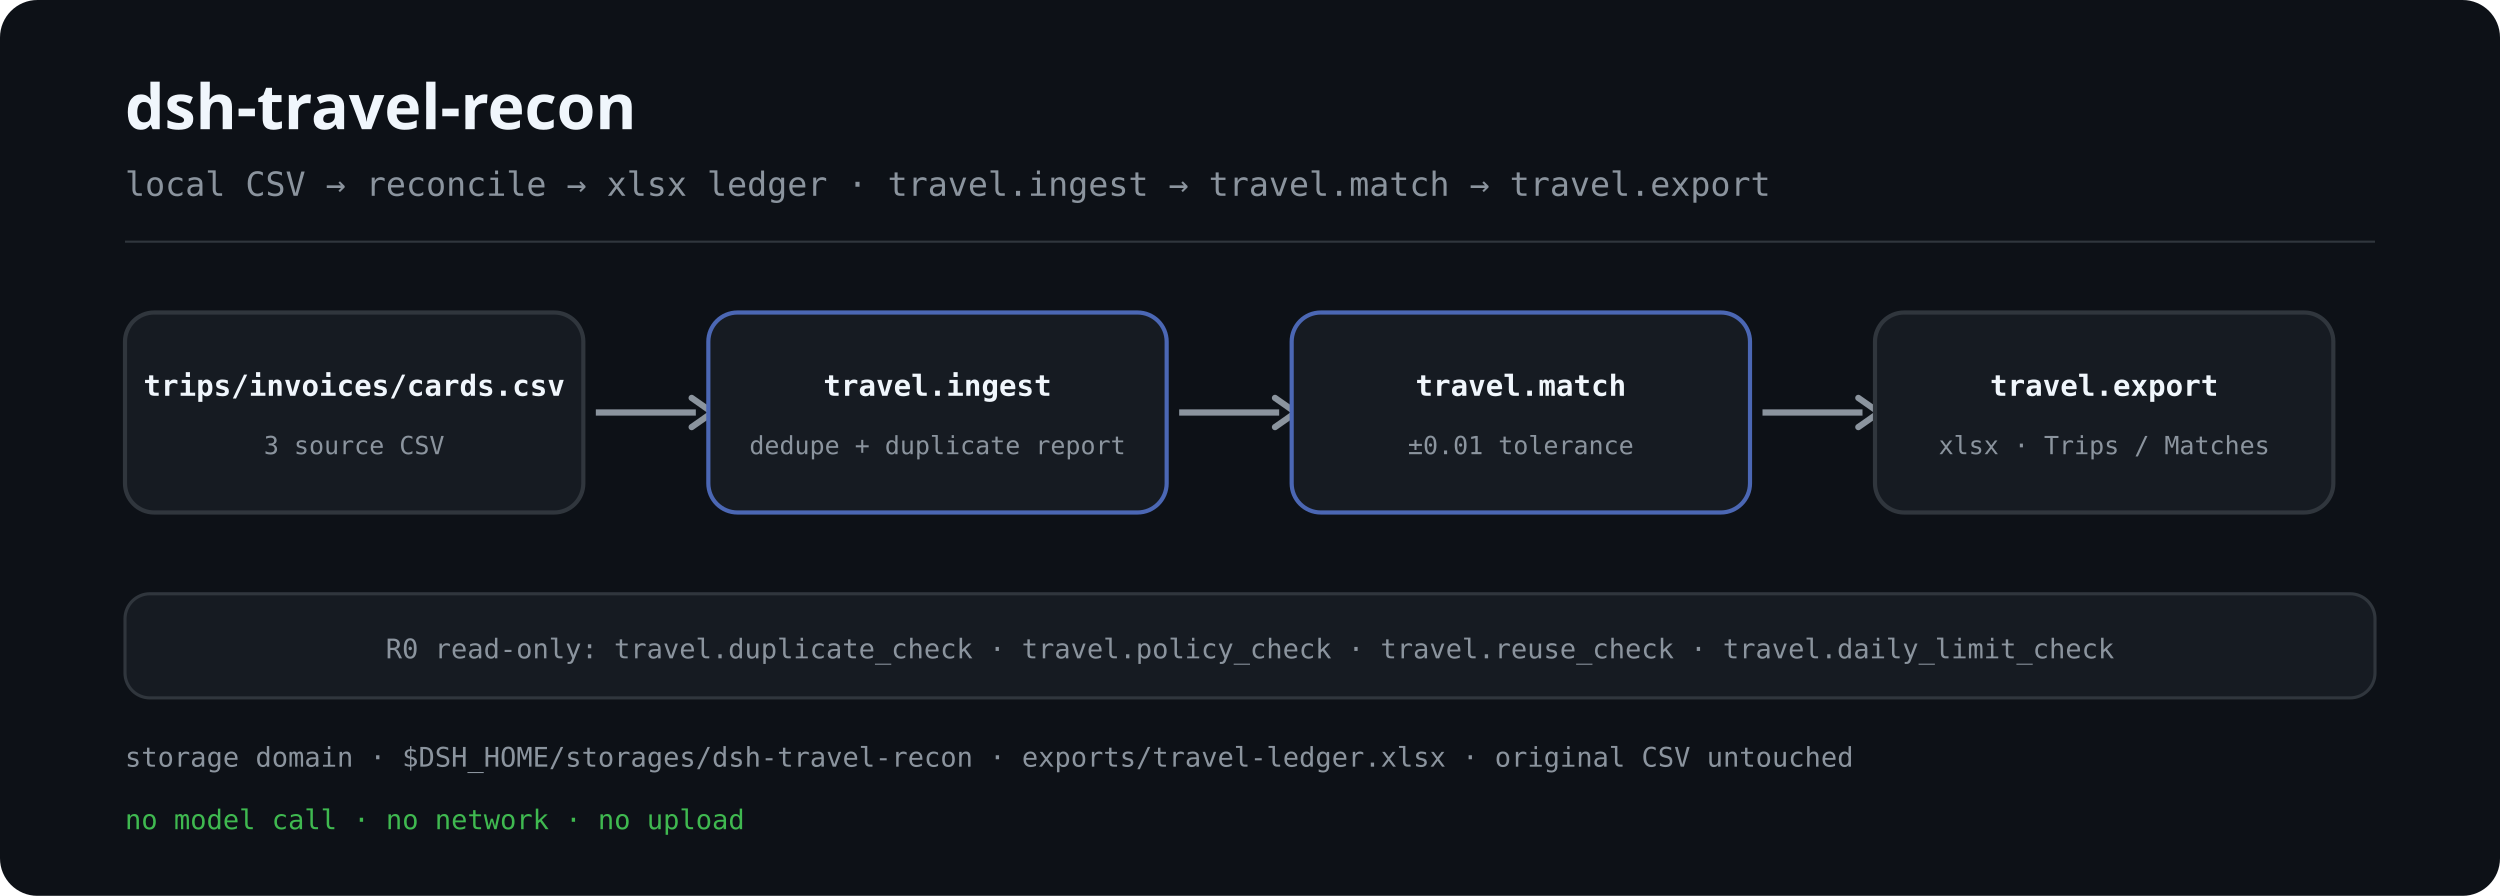
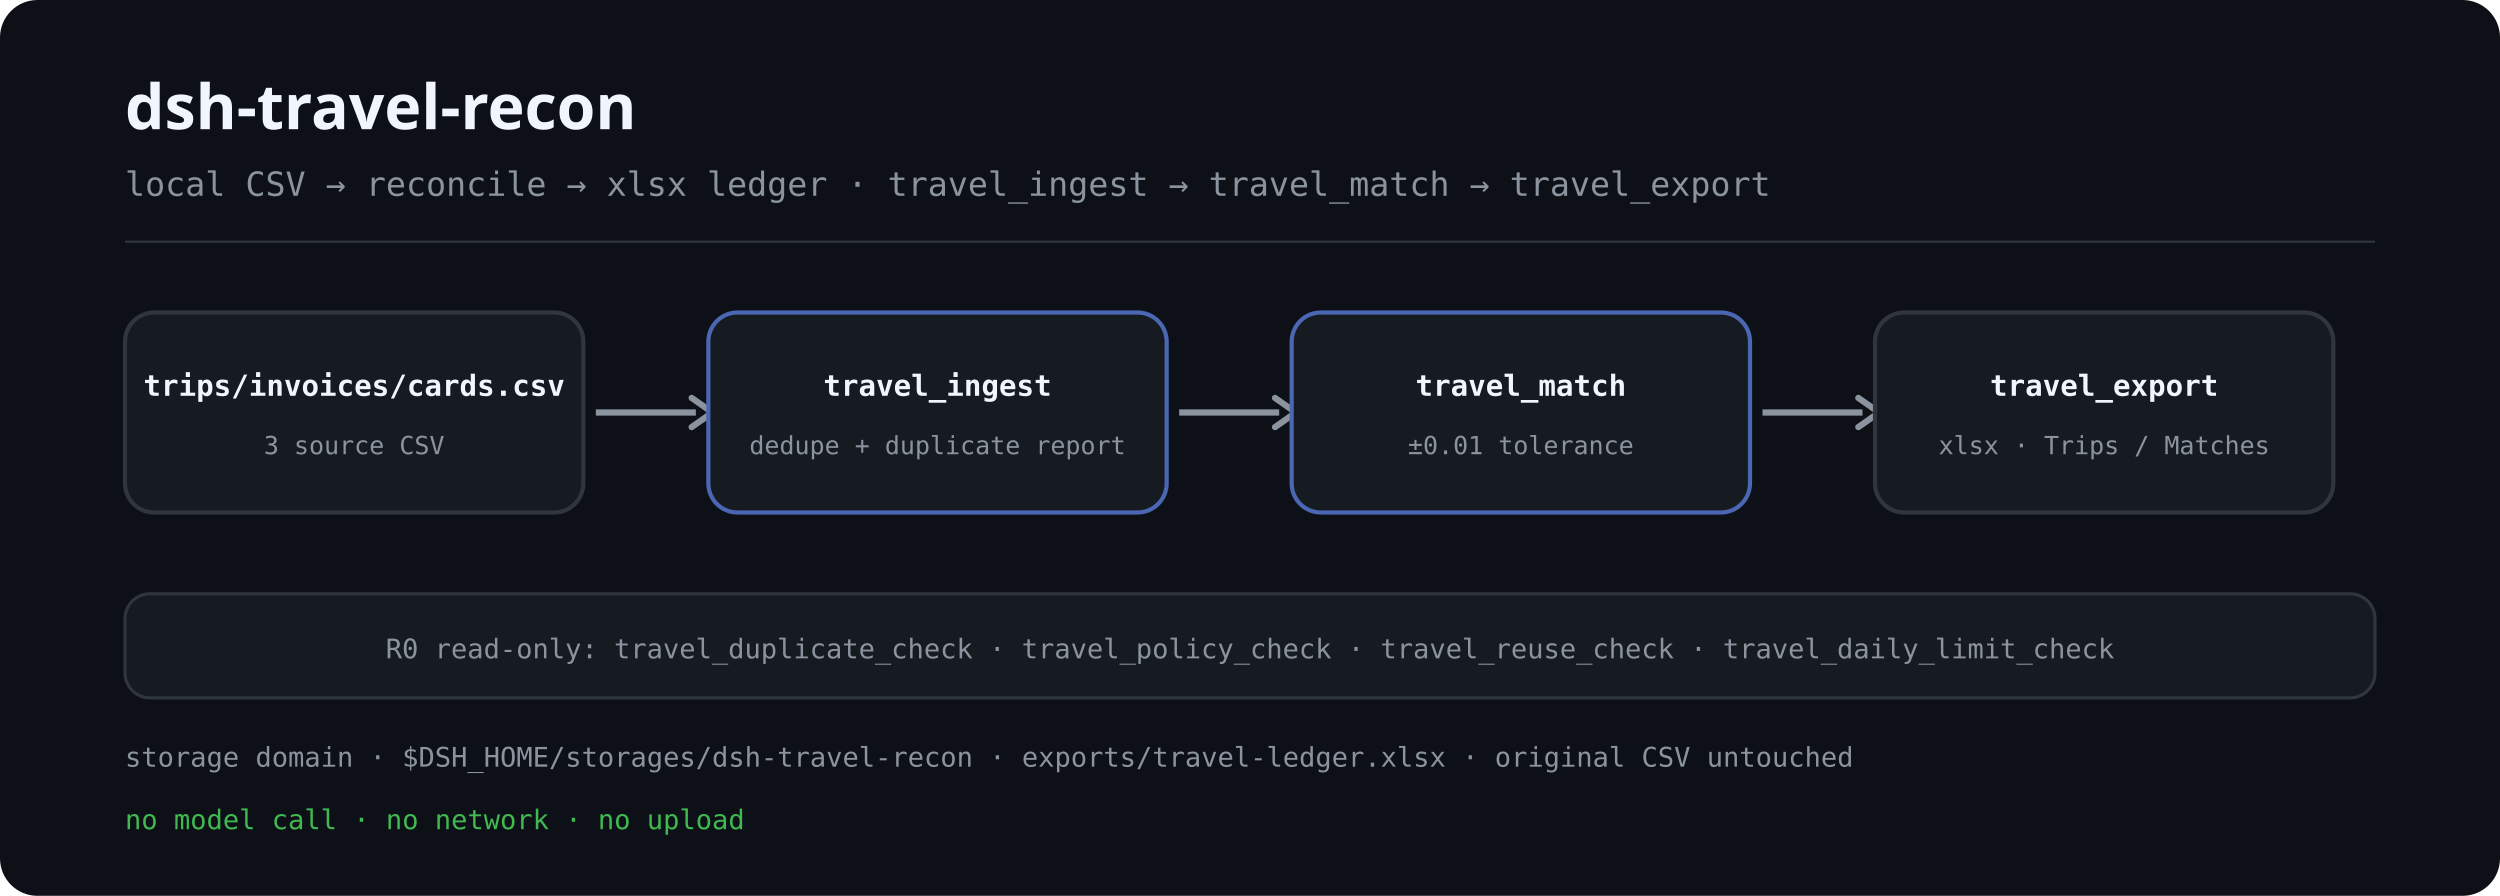
<svg xmlns="http://www.w3.org/2000/svg" width="1200" height="430" viewBox="0 0 1200 430" role="img" aria-label="dsh-travel-recon pipeline">
  <rect width="1200" height="430" rx="18" fill="#0d1117" />
  <text x="60" y="62" fill="#f0f6fc" font-family="ui-sans-serif,system-ui,sans-serif" font-size="30" font-weight="700">dsh-travel-recon</text>
-   <text x="60" y="94" fill="#8b949e" font-family="ui-monospace,monospace" font-size="16">local CSV → reconcile → xlsx ledger · travel.ingest → travel.match → travel.export</text>
+   <text x="60" y="94" fill="#8b949e" font-family="ui-monospace,monospace" font-size="16">local CSV → reconcile → xlsx ledger · travel_ingest → travel_match → travel_export</text>
  <line x1="60" y1="116" x2="1140" y2="116" stroke="#30363d" />
  <rect x="60" y="150" width="220" height="96" rx="14" fill="#161b22" stroke="#30363d" stroke-width="2" />
  <text x="170" y="190" fill="#f0f6fc" text-anchor="middle" font-family="ui-monospace,monospace" font-size="14" font-weight="700">trips/invoices/cards.csv</text>
  <text x="170" y="218" fill="#8b949e" text-anchor="middle" font-family="ui-monospace,monospace" font-size="12">3 source CSV</text>
  <path d="M286 198h48" stroke="#8b949e" stroke-width="3" />
  <path d="M332 191l10 7-10 7" fill="none" stroke="#8b949e" stroke-width="3" stroke-linecap="round" stroke-linejoin="round" />
  <rect x="340" y="150" width="220" height="96" rx="14" fill="#161b22" stroke="#4B67B4" stroke-width="2" />
-   <text x="450" y="190" fill="#f0f6fc" text-anchor="middle" font-family="ui-monospace,monospace" font-size="14" font-weight="700">travel.ingest</text>
+   <text x="450" y="190" fill="#f0f6fc" text-anchor="middle" font-family="ui-monospace,monospace" font-size="14" font-weight="700">travel_ingest</text>
  <text x="450" y="218" fill="#8b949e" text-anchor="middle" font-family="ui-monospace,monospace" font-size="12">dedupe + duplicate report</text>
  <path d="M566 198h48" stroke="#8b949e" stroke-width="3" />
  <path d="M612 191l10 7-10 7" fill="none" stroke="#8b949e" stroke-width="3" stroke-linecap="round" stroke-linejoin="round" />
  <rect x="620" y="150" width="220" height="96" rx="14" fill="#161b22" stroke="#4B67B4" stroke-width="2" />
-   <text x="730" y="190" fill="#f0f6fc" text-anchor="middle" font-family="ui-monospace,monospace" font-size="14" font-weight="700">travel.match</text>
+   <text x="730" y="190" fill="#f0f6fc" text-anchor="middle" font-family="ui-monospace,monospace" font-size="14" font-weight="700">travel_match</text>
  <text x="730" y="218" fill="#8b949e" text-anchor="middle" font-family="ui-monospace,monospace" font-size="12">±0.01 tolerance</text>
  <path d="M846 198h48" stroke="#8b949e" stroke-width="3" />
  <path d="M892 191l10 7-10 7" fill="none" stroke="#8b949e" stroke-width="3" stroke-linecap="round" stroke-linejoin="round" />
  <rect x="900" y="150" width="220" height="96" rx="14" fill="#161b22" stroke="#30363d" stroke-width="2" />
-   <text x="1010" y="190" fill="#f0f6fc" text-anchor="middle" font-family="ui-monospace,monospace" font-size="14" font-weight="700">travel.export</text>
+   <text x="1010" y="190" fill="#f0f6fc" text-anchor="middle" font-family="ui-monospace,monospace" font-size="14" font-weight="700">travel_export</text>
  <text x="1010" y="218" fill="#8b949e" text-anchor="middle" font-family="ui-monospace,monospace" font-size="12">xlsx · Trips / Matches</text>
  <rect x="60" y="285" width="1080" height="50" rx="12" fill="#161b22" stroke="#30363d" stroke-width="1.5" />
-   <text x="600" y="316" fill="#8b949e" text-anchor="middle" font-family="ui-monospace,monospace" font-size="13">R0 read-only: travel.duplicate_check · travel.policy_check · travel.reuse_check · travel.daily_limit_check</text>
+   <text x="600" y="316" fill="#8b949e" text-anchor="middle" font-family="ui-monospace,monospace" font-size="13">R0 read-only: travel_duplicate_check · travel_policy_check · travel_reuse_check · travel_daily_limit_check</text>
  <text x="60" y="368" fill="#8b949e" font-family="ui-monospace,monospace" font-size="13">storage domain · $DSH_HOME/storages/dsh-travel-recon · exports/travel-ledger.xlsx · original CSV untouched</text>
  <text x="60" y="398" fill="#3fb950" font-family="ui-monospace,monospace" font-size="13">no model call · no network · no upload</text>
</svg>
